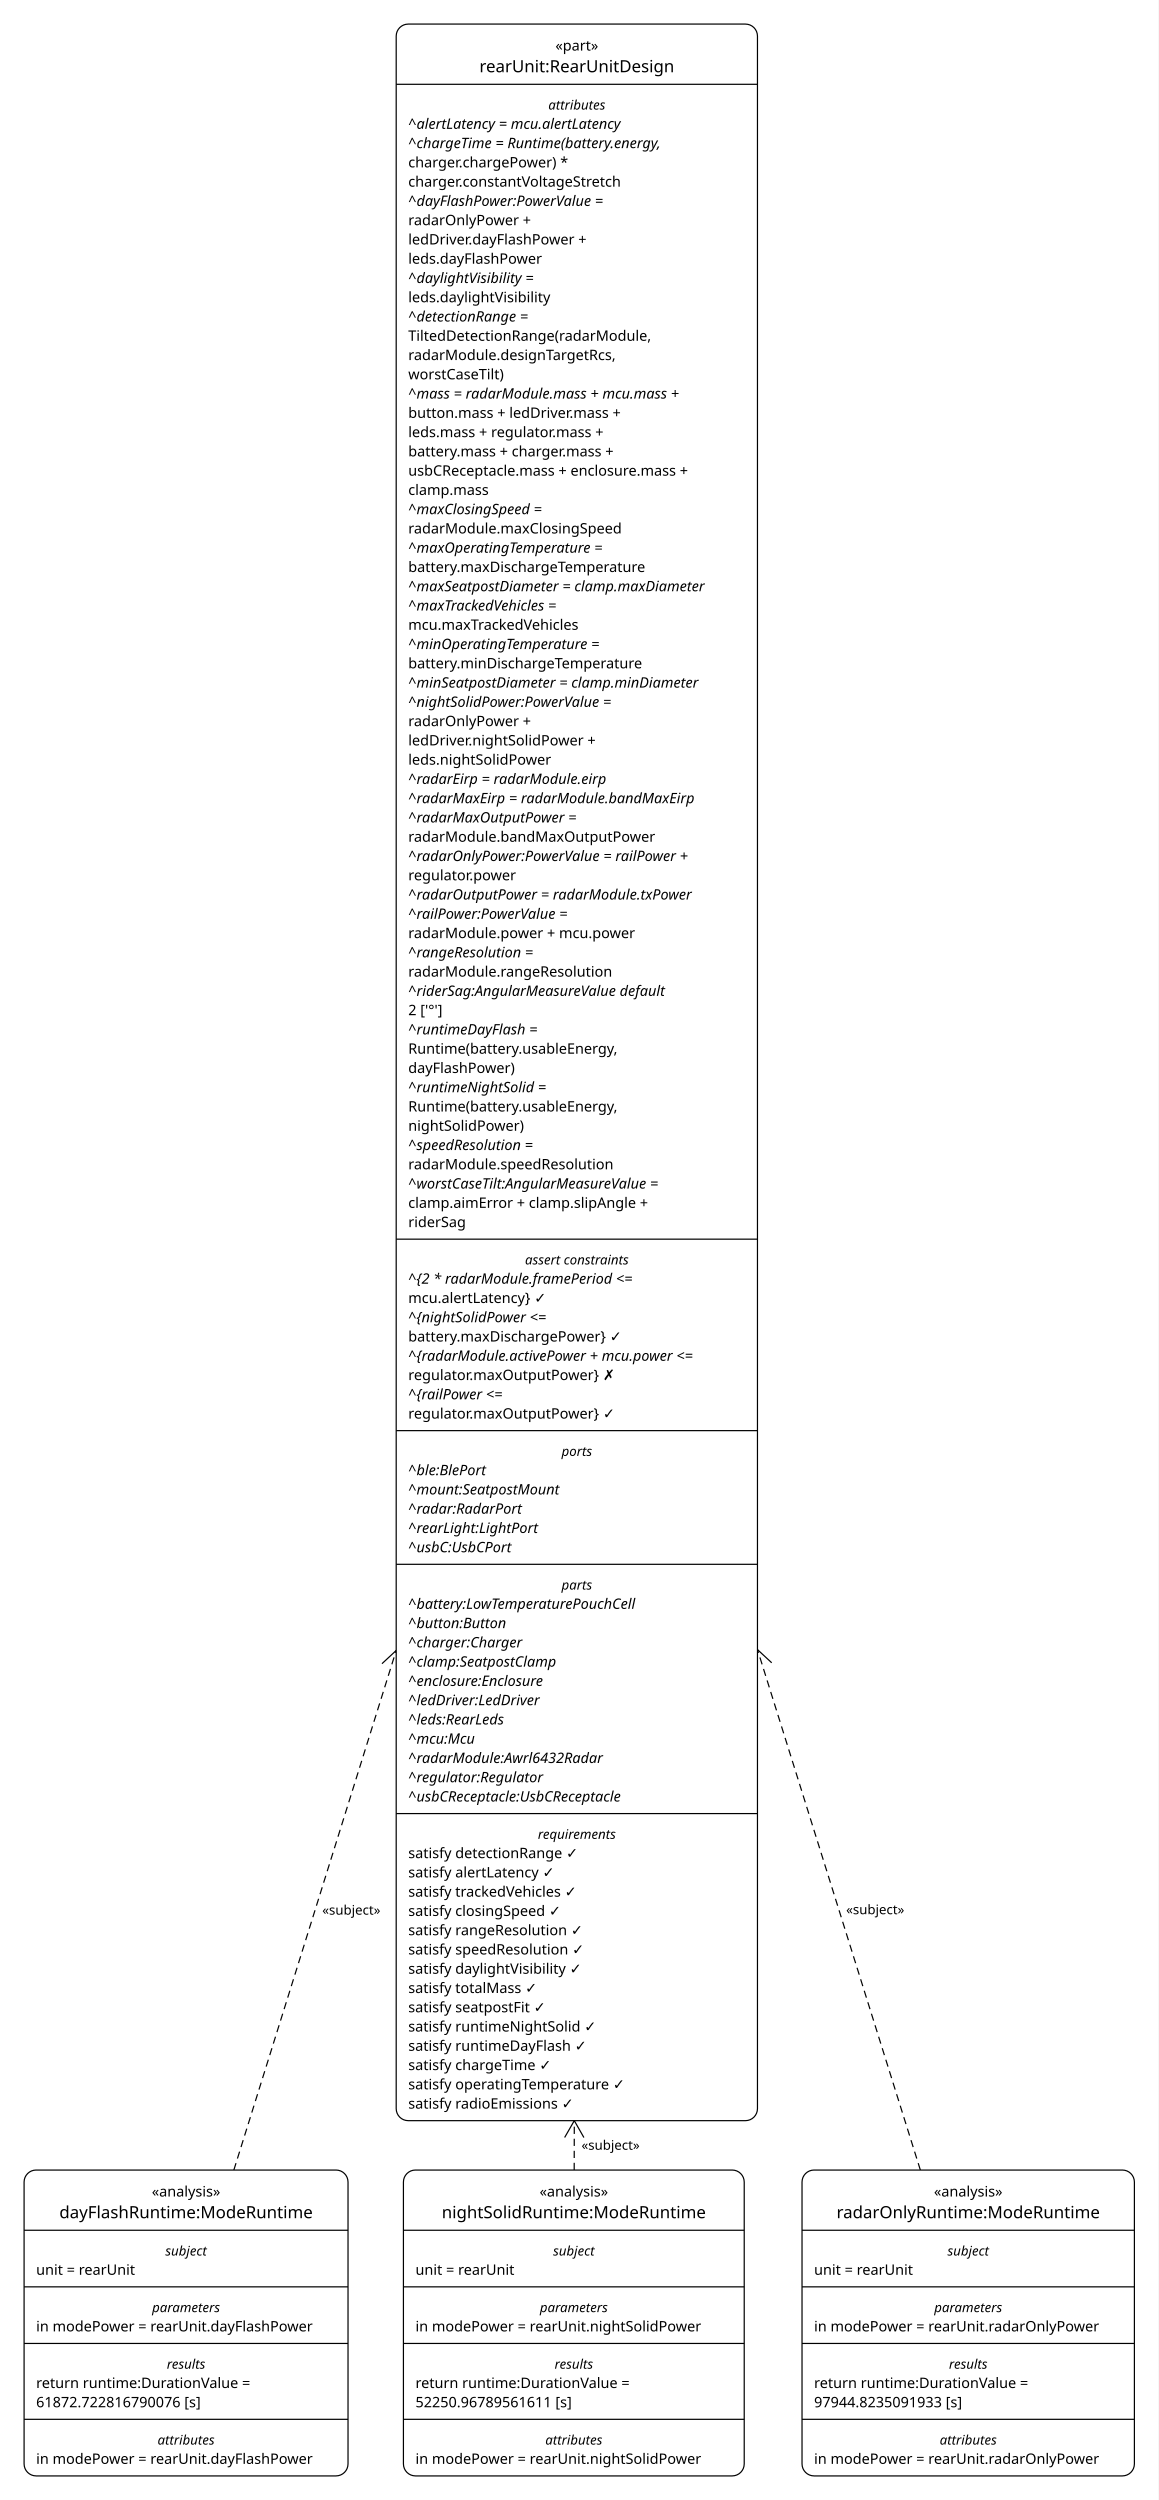
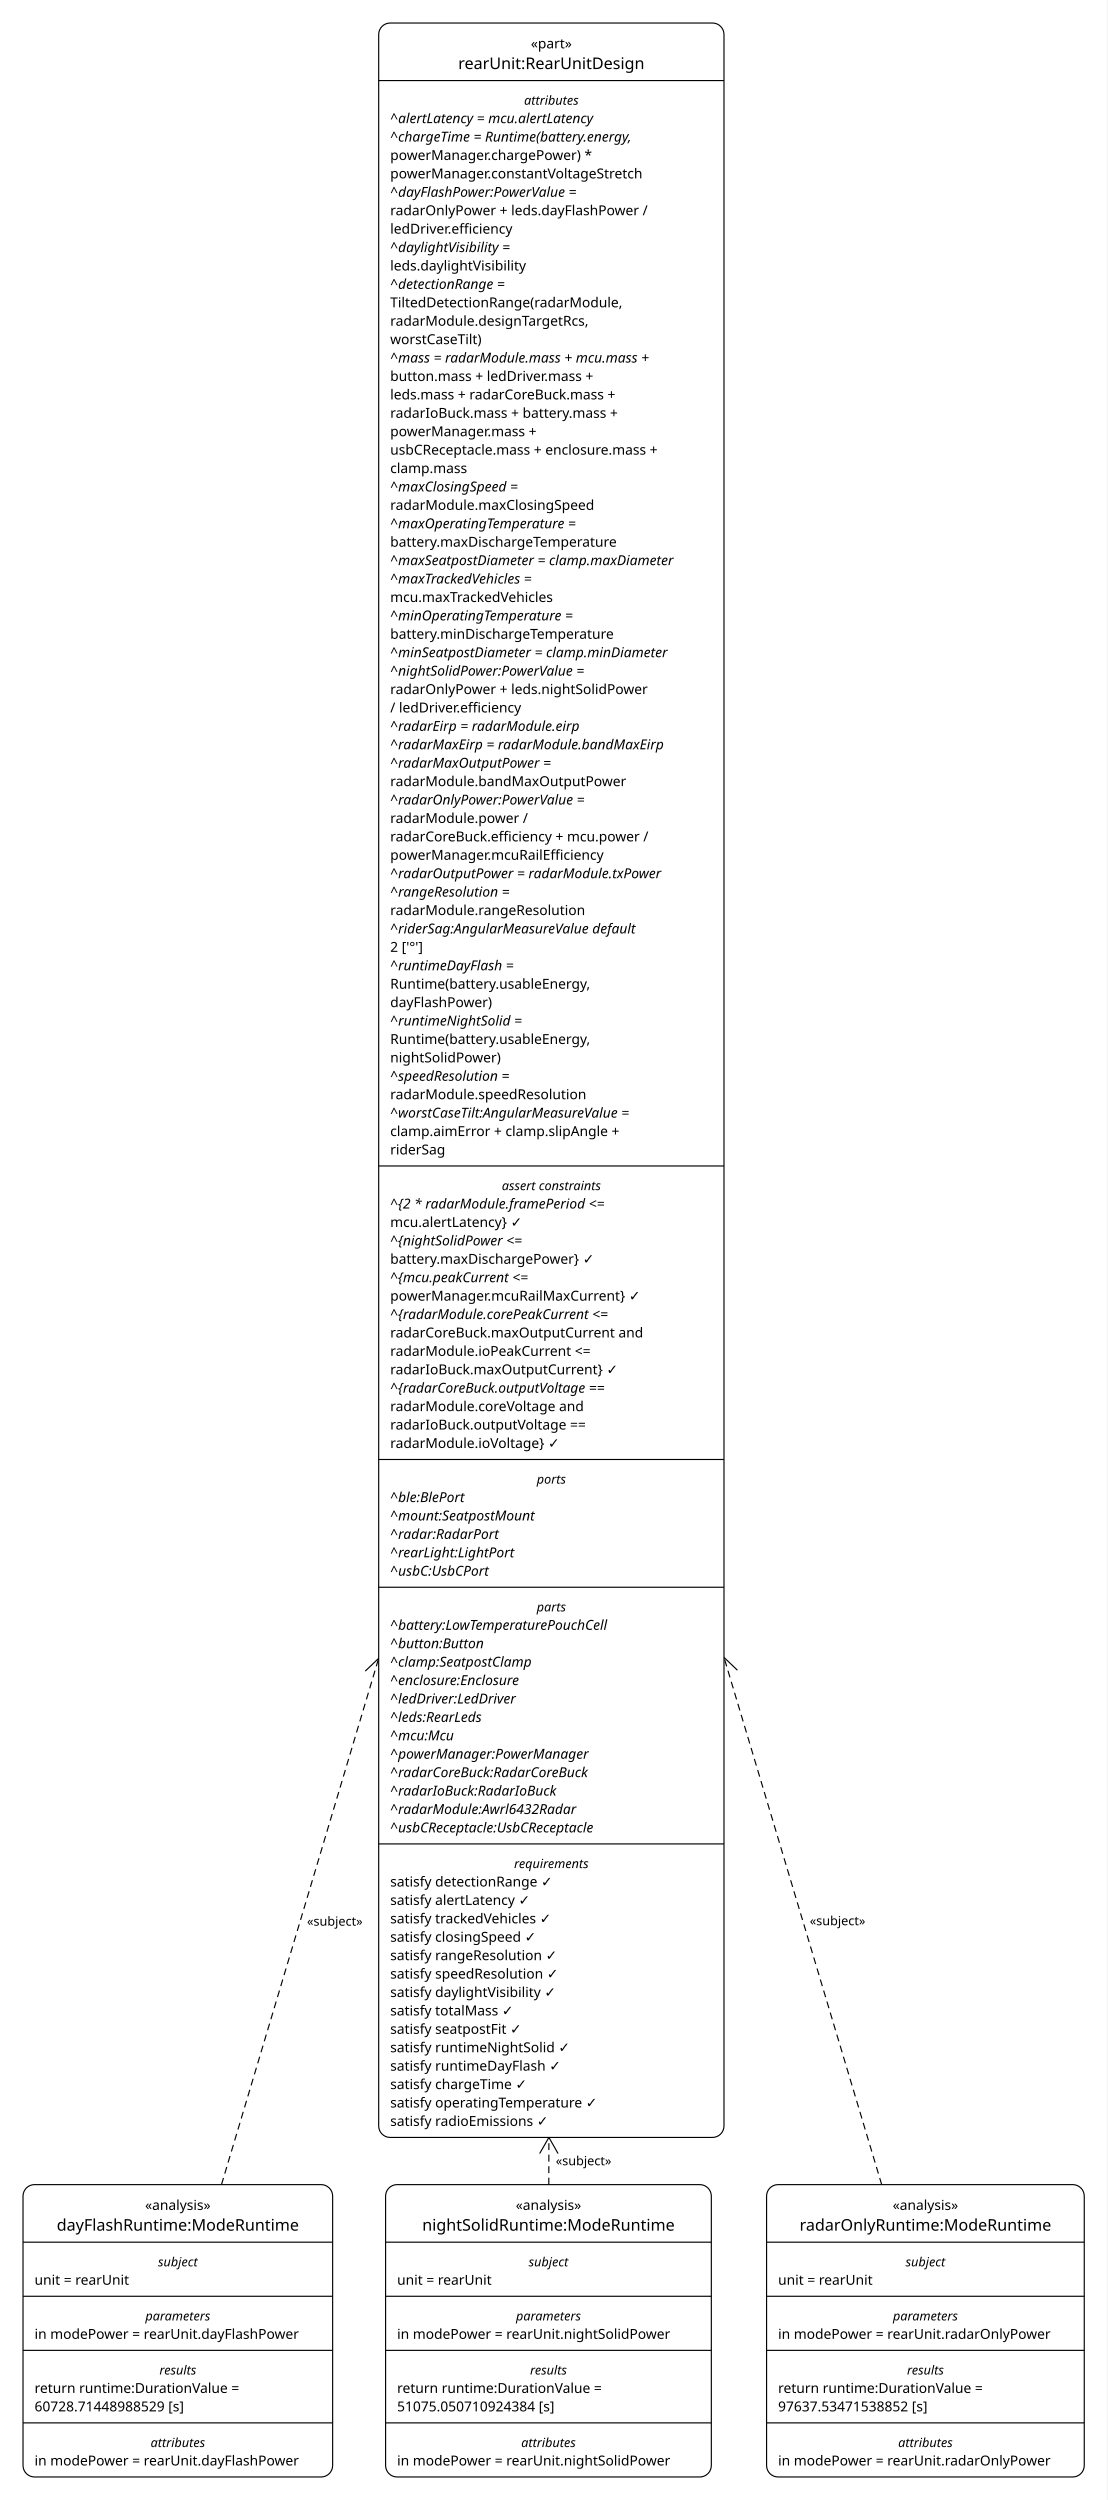
- <svg xmlns="http://www.w3.org/2000/svg" width="962" height="2076" viewBox="0 0 962 2076" font-family="sans-serif">
-   <rect x="0" y="0" width="962" height="2076" fill="#ffffff" />
-   <polyline points="194.18,1802 329,1370.55" fill="none" stroke="#000000" stroke-dasharray="6 4" />
-   <polyline points="332.46,1386.29 329,1370.55 317.19,1381.52" fill="none" stroke="#000000" />
-   <text x="267.59" y="1589.94" text-anchor="start" font-size="11">«subject»</text>
-   <polyline points="476.81,1802 476.9,1761" fill="none" stroke="#000000" stroke-dasharray="6 4" />
-   <polyline points="484.87,1775.02 476.9,1761 468.87,1774.98" fill="none" stroke="#000000" />
-   <text x="482.86" y="1785.17" text-anchor="start" font-size="11">«subject»</text>
-   <polyline points="764.26,1802 629,1369.81" fill="none" stroke="#000000" stroke-dasharray="6 4" />
-   <polyline points="640.82,1380.78 629,1369.81 625.55,1385.56" fill="none" stroke="#000000" />
-   <text x="702.63" y="1589.57" text-anchor="start" font-size="11">«subject»</text>
-   <rect x="20" y="1802" width="269" height="254" rx="10" fill="#ffffff" stroke="#000000" />
-   <text x="154.5" y="1824" text-anchor="middle" font-size="12">«analysis»</text>
-   <text x="154.5" y="1842" text-anchor="middle" font-size="14">dayFlashRuntime:ModeRuntime</text>
-   <polyline points="20,1852 289,1852" fill="none" stroke="#000000" />
-   <text x="154.5" y="1873" text-anchor="middle" font-size="11" font-style="italic">subject</text>
-   <text x="30" y="1889" text-anchor="start" font-size="12">unit = rearUnit</text>
-   <polyline points="20,1899 289,1899" fill="none" stroke="#000000" />
-   <text x="154.5" y="1920" text-anchor="middle" font-size="11" font-style="italic">parameters</text>
-   <text x="30" y="1936" text-anchor="start" font-size="12">in modePower = rearUnit.dayFlashPower</text>
-   <polyline points="20,1946 289,1946" fill="none" stroke="#000000" />
-   <text x="154.5" y="1967" text-anchor="middle" font-size="11" font-style="italic">results</text>
-   <text x="30" y="1983" text-anchor="start" font-size="12">return runtime:DurationValue =</text>
-   <text x="30" y="1999" text-anchor="start" font-size="12">  61872.722816790076 [s]</text>
-   <polyline points="20,2009 289,2009" fill="none" stroke="#000000" />
-   <text x="154.5" y="2030" text-anchor="middle" font-size="11" font-style="italic">attributes</text>
-   <text x="30" y="2046" text-anchor="start" font-size="12">in modePower = rearUnit.dayFlashPower</text>
-   <rect x="335" y="1802" width="283" height="254" rx="10" fill="#ffffff" stroke="#000000" />
-   <text x="476.5" y="1824" text-anchor="middle" font-size="12">«analysis»</text>
-   <text x="476.5" y="1842" text-anchor="middle" font-size="14">nightSolidRuntime:ModeRuntime</text>
-   <polyline points="335,1852 618,1852" fill="none" stroke="#000000" />
-   <text x="476.5" y="1873" text-anchor="middle" font-size="11" font-style="italic">subject</text>
-   <text x="345" y="1889" text-anchor="start" font-size="12">unit = rearUnit</text>
-   <polyline points="335,1899 618,1899" fill="none" stroke="#000000" />
-   <text x="476.5" y="1920" text-anchor="middle" font-size="11" font-style="italic">parameters</text>
-   <text x="345" y="1936" text-anchor="start" font-size="12">in modePower = rearUnit.nightSolidPower</text>
-   <polyline points="335,1946 618,1946" fill="none" stroke="#000000" />
-   <text x="476.5" y="1967" text-anchor="middle" font-size="11" font-style="italic">results</text>
-   <text x="345" y="1983" text-anchor="start" font-size="12">return runtime:DurationValue =</text>
-   <text x="345" y="1999" text-anchor="start" font-size="12">  52250.96789561611 [s]</text>
-   <polyline points="335,2009 618,2009" fill="none" stroke="#000000" />
-   <text x="476.5" y="2030" text-anchor="middle" font-size="11" font-style="italic">attributes</text>
-   <text x="345" y="2046" text-anchor="start" font-size="12">in modePower = rearUnit.nightSolidPower</text>
-   <rect x="666" y="1802" width="276" height="254" rx="10" fill="#ffffff" stroke="#000000" />
-   <text x="804" y="1824" text-anchor="middle" font-size="12">«analysis»</text>
-   <text x="804" y="1842" text-anchor="middle" font-size="14">radarOnlyRuntime:ModeRuntime</text>
-   <polyline points="666,1852 942,1852" fill="none" stroke="#000000" />
-   <text x="804" y="1873" text-anchor="middle" font-size="11" font-style="italic">subject</text>
-   <text x="676" y="1889" text-anchor="start" font-size="12">unit = rearUnit</text>
-   <polyline points="666,1899 942,1899" fill="none" stroke="#000000" />
-   <text x="804" y="1920" text-anchor="middle" font-size="11" font-style="italic">parameters</text>
-   <text x="676" y="1936" text-anchor="start" font-size="12">in modePower = rearUnit.radarOnlyPower</text>
-   <polyline points="666,1946 942,1946" fill="none" stroke="#000000" />
-   <text x="804" y="1967" text-anchor="middle" font-size="11" font-style="italic">results</text>
-   <text x="676" y="1983" text-anchor="start" font-size="12">return runtime:DurationValue =</text>
-   <text x="676" y="1999" text-anchor="start" font-size="12">  97944.8235091933 [s]</text>
-   <polyline points="666,2009 942,2009" fill="none" stroke="#000000" />
-   <text x="804" y="2030" text-anchor="middle" font-size="11" font-style="italic">attributes</text>
-   <text x="676" y="2046" text-anchor="start" font-size="12">in modePower = rearUnit.radarOnlyPower</text>
-   <rect x="329" y="20" width="300" height="1741" rx="10" fill="#ffffff" stroke="#000000" />
+ <svg xmlns="http://www.w3.org/2000/svg" width="962" height="2172" viewBox="0 0 962 2172" font-family="sans-serif">
+   <rect x="0" y="0" width="962" height="2172" fill="#ffffff" />
+   <polyline points="192.43,1898 329,1440.73" fill="none" stroke="#000000" stroke-dasharray="6 4" />
+   <polyline points="332.66,1456.44 329,1440.73 317.33,1451.86" fill="none" stroke="#000000" />
+   <text x="266.72" y="1673.03" text-anchor="start" font-size="11">«subject»</text>
+   <polyline points="476.79,1898 476.89,1857" fill="none" stroke="#000000" stroke-dasharray="6 4" />
+   <polyline points="484.85,1871.02 476.89,1857 468.85,1870.98" fill="none" stroke="#000000" />
+   <text x="482.84" y="1881.17" text-anchor="start" font-size="11">«subject»</text>
+   <polyline points="766.01,1898 629,1439.96" fill="none" stroke="#000000" stroke-dasharray="6 4" />
+   <polyline points="640.68,1451.08 629,1439.96 625.35,1455.67" fill="none" stroke="#000000" />
+   <text x="703.51" y="1672.65" text-anchor="start" font-size="11">«subject»</text>
+   <rect x="20" y="1898" width="269" height="254" rx="10" fill="#ffffff" stroke="#000000" />
+   <text x="154.5" y="1920" text-anchor="middle" font-size="12">«analysis»</text>
+   <text x="154.5" y="1938" text-anchor="middle" font-size="14">dayFlashRuntime:ModeRuntime</text>
+   <polyline points="20,1948 289,1948" fill="none" stroke="#000000" />
+   <text x="154.5" y="1969" text-anchor="middle" font-size="11" font-style="italic">subject</text>
+   <text x="30" y="1985" text-anchor="start" font-size="12">unit = rearUnit</text>
+   <polyline points="20,1995 289,1995" fill="none" stroke="#000000" />
+   <text x="154.5" y="2016" text-anchor="middle" font-size="11" font-style="italic">parameters</text>
+   <text x="30" y="2032" text-anchor="start" font-size="12">in modePower = rearUnit.dayFlashPower</text>
+   <polyline points="20,2042 289,2042" fill="none" stroke="#000000" />
+   <text x="154.5" y="2063" text-anchor="middle" font-size="11" font-style="italic">results</text>
+   <text x="30" y="2079" text-anchor="start" font-size="12">return runtime:DurationValue =</text>
+   <text x="30" y="2095" text-anchor="start" font-size="12">  60728.71448988529 [s]</text>
+   <polyline points="20,2105 289,2105" fill="none" stroke="#000000" />
+   <text x="154.5" y="2126" text-anchor="middle" font-size="11" font-style="italic">attributes</text>
+   <text x="30" y="2142" text-anchor="start" font-size="12">in modePower = rearUnit.dayFlashPower</text>
+   <rect x="335" y="1898" width="283" height="254" rx="10" fill="#ffffff" stroke="#000000" />
+   <text x="476.5" y="1920" text-anchor="middle" font-size="12">«analysis»</text>
+   <text x="476.5" y="1938" text-anchor="middle" font-size="14">nightSolidRuntime:ModeRuntime</text>
+   <polyline points="335,1948 618,1948" fill="none" stroke="#000000" />
+   <text x="476.5" y="1969" text-anchor="middle" font-size="11" font-style="italic">subject</text>
+   <text x="345" y="1985" text-anchor="start" font-size="12">unit = rearUnit</text>
+   <polyline points="335,1995 618,1995" fill="none" stroke="#000000" />
+   <text x="476.5" y="2016" text-anchor="middle" font-size="11" font-style="italic">parameters</text>
+   <text x="345" y="2032" text-anchor="start" font-size="12">in modePower = rearUnit.nightSolidPower</text>
+   <polyline points="335,2042 618,2042" fill="none" stroke="#000000" />
+   <text x="476.5" y="2063" text-anchor="middle" font-size="11" font-style="italic">results</text>
+   <text x="345" y="2079" text-anchor="start" font-size="12">return runtime:DurationValue =</text>
+   <text x="345" y="2095" text-anchor="start" font-size="12">  51075.050710924384 [s]</text>
+   <polyline points="335,2105 618,2105" fill="none" stroke="#000000" />
+   <text x="476.5" y="2126" text-anchor="middle" font-size="11" font-style="italic">attributes</text>
+   <text x="345" y="2142" text-anchor="start" font-size="12">in modePower = rearUnit.nightSolidPower</text>
+   <rect x="666" y="1898" width="276" height="254" rx="10" fill="#ffffff" stroke="#000000" />
+   <text x="804" y="1920" text-anchor="middle" font-size="12">«analysis»</text>
+   <text x="804" y="1938" text-anchor="middle" font-size="14">radarOnlyRuntime:ModeRuntime</text>
+   <polyline points="666,1948 942,1948" fill="none" stroke="#000000" />
+   <text x="804" y="1969" text-anchor="middle" font-size="11" font-style="italic">subject</text>
+   <text x="676" y="1985" text-anchor="start" font-size="12">unit = rearUnit</text>
+   <polyline points="666,1995 942,1995" fill="none" stroke="#000000" />
+   <text x="804" y="2016" text-anchor="middle" font-size="11" font-style="italic">parameters</text>
+   <text x="676" y="2032" text-anchor="start" font-size="12">in modePower = rearUnit.radarOnlyPower</text>
+   <polyline points="666,2042 942,2042" fill="none" stroke="#000000" />
+   <text x="804" y="2063" text-anchor="middle" font-size="11" font-style="italic">results</text>
+   <text x="676" y="2079" text-anchor="start" font-size="12">return runtime:DurationValue =</text>
+   <text x="676" y="2095" text-anchor="start" font-size="12">  97637.53471538852 [s]</text>
+   <polyline points="666,2105 942,2105" fill="none" stroke="#000000" />
+   <text x="804" y="2126" text-anchor="middle" font-size="11" font-style="italic">attributes</text>
+   <text x="676" y="2142" text-anchor="start" font-size="12">in modePower = rearUnit.radarOnlyPower</text>
+   <rect x="329" y="20" width="300" height="1837" rx="10" fill="#ffffff" stroke="#000000" />
  <text x="479" y="42" text-anchor="middle" font-size="12">«part»</text>
  <text x="479" y="60" text-anchor="middle" font-size="14">rearUnit:RearUnitDesign</text>
  <polyline points="329,70 629,70" fill="none" stroke="#000000" />
  <text x="479" y="91" text-anchor="middle" font-size="11" font-style="italic">attributes</text>
  <text x="339" y="107" text-anchor="start" font-size="12" font-style="italic">^alertLatency = mcu.alertLatency</text>
  <text x="339" y="123" text-anchor="start" font-size="12" font-style="italic">^chargeTime = Runtime(battery.energy,</text>
-   <text x="339" y="139" text-anchor="start" font-size="12">  charger.chargePower) *</text>
-   <text x="339" y="155" text-anchor="start" font-size="12">  charger.constantVoltageStretch</text>
+   <text x="339" y="139" text-anchor="start" font-size="12">  powerManager.chargePower) *</text>
+   <text x="339" y="155" text-anchor="start" font-size="12">  powerManager.constantVoltageStretch</text>
  <text x="339" y="171" text-anchor="start" font-size="12" font-style="italic">^dayFlashPower:PowerValue =</text>
-   <text x="339" y="187" text-anchor="start" font-size="12">  radarOnlyPower +</text>
-   <text x="339" y="203" text-anchor="start" font-size="12">  ledDriver.dayFlashPower +</text>
-   <text x="339" y="219" text-anchor="start" font-size="12">  leds.dayFlashPower</text>
-   <text x="339" y="235" text-anchor="start" font-size="12" font-style="italic">^daylightVisibility =</text>
-   <text x="339" y="251" text-anchor="start" font-size="12">  leds.daylightVisibility</text>
-   <text x="339" y="267" text-anchor="start" font-size="12" font-style="italic">^detectionRange =</text>
-   <text x="339" y="283" text-anchor="start" font-size="12">  TiltedDetectionRange(radarModule,</text>
-   <text x="339" y="299" text-anchor="start" font-size="12">  radarModule.designTargetRcs,</text>
-   <text x="339" y="315" text-anchor="start" font-size="12">  worstCaseTilt)</text>
-   <text x="339" y="331" text-anchor="start" font-size="12" font-style="italic">^mass = radarModule.mass + mcu.mass +</text>
-   <text x="339" y="347" text-anchor="start" font-size="12">  button.mass + ledDriver.mass +</text>
-   <text x="339" y="363" text-anchor="start" font-size="12">  leds.mass + regulator.mass +</text>
-   <text x="339" y="379" text-anchor="start" font-size="12">  battery.mass + charger.mass +</text>
+   <text x="339" y="187" text-anchor="start" font-size="12">  radarOnlyPower + leds.dayFlashPower /</text>
+   <text x="339" y="203" text-anchor="start" font-size="12">  ledDriver.efficiency</text>
+   <text x="339" y="219" text-anchor="start" font-size="12" font-style="italic">^daylightVisibility =</text>
+   <text x="339" y="235" text-anchor="start" font-size="12">  leds.daylightVisibility</text>
+   <text x="339" y="251" text-anchor="start" font-size="12" font-style="italic">^detectionRange =</text>
+   <text x="339" y="267" text-anchor="start" font-size="12">  TiltedDetectionRange(radarModule,</text>
+   <text x="339" y="283" text-anchor="start" font-size="12">  radarModule.designTargetRcs,</text>
+   <text x="339" y="299" text-anchor="start" font-size="12">  worstCaseTilt)</text>
+   <text x="339" y="315" text-anchor="start" font-size="12" font-style="italic">^mass = radarModule.mass + mcu.mass +</text>
+   <text x="339" y="331" text-anchor="start" font-size="12">  button.mass + ledDriver.mass +</text>
+   <text x="339" y="347" text-anchor="start" font-size="12">  leds.mass + radarCoreBuck.mass +</text>
+   <text x="339" y="363" text-anchor="start" font-size="12">  radarIoBuck.mass + battery.mass +</text>
+   <text x="339" y="379" text-anchor="start" font-size="12">  powerManager.mass +</text>
  <text x="339" y="395" text-anchor="start" font-size="12">  usbCReceptacle.mass + enclosure.mass +</text>
  <text x="339" y="411" text-anchor="start" font-size="12">  clamp.mass</text>
  <text x="339" y="427" text-anchor="start" font-size="12" font-style="italic">^maxClosingSpeed =</text>
  <text x="339" y="443" text-anchor="start" font-size="12">  radarModule.maxClosingSpeed</text>
  <text x="339" y="459" text-anchor="start" font-size="12" font-style="italic">^maxOperatingTemperature =</text>
  <text x="339" y="475" text-anchor="start" font-size="12">  battery.maxDischargeTemperature</text>
  <text x="339" y="491" text-anchor="start" font-size="12" font-style="italic">^maxSeatpostDiameter = clamp.maxDiameter</text>
  <text x="339" y="507" text-anchor="start" font-size="12" font-style="italic">^maxTrackedVehicles =</text>
  <text x="339" y="523" text-anchor="start" font-size="12">  mcu.maxTrackedVehicles</text>
  <text x="339" y="539" text-anchor="start" font-size="12" font-style="italic">^minOperatingTemperature =</text>
  <text x="339" y="555" text-anchor="start" font-size="12">  battery.minDischargeTemperature</text>
  <text x="339" y="571" text-anchor="start" font-size="12" font-style="italic">^minSeatpostDiameter = clamp.minDiameter</text>
  <text x="339" y="587" text-anchor="start" font-size="12" font-style="italic">^nightSolidPower:PowerValue =</text>
-   <text x="339" y="603" text-anchor="start" font-size="12">  radarOnlyPower +</text>
-   <text x="339" y="619" text-anchor="start" font-size="12">  ledDriver.nightSolidPower +</text>
-   <text x="339" y="635" text-anchor="start" font-size="12">  leds.nightSolidPower</text>
-   <text x="339" y="651" text-anchor="start" font-size="12" font-style="italic">^radarEirp = radarModule.eirp</text>
-   <text x="339" y="667" text-anchor="start" font-size="12" font-style="italic">^radarMaxEirp = radarModule.bandMaxEirp</text>
-   <text x="339" y="683" text-anchor="start" font-size="12" font-style="italic">^radarMaxOutputPower =</text>
-   <text x="339" y="699" text-anchor="start" font-size="12">  radarModule.bandMaxOutputPower</text>
-   <text x="339" y="715" text-anchor="start" font-size="12" font-style="italic">^radarOnlyPower:PowerValue = railPower +</text>
-   <text x="339" y="731" text-anchor="start" font-size="12">  regulator.power</text>
-   <text x="339" y="747" text-anchor="start" font-size="12" font-style="italic">^radarOutputPower = radarModule.txPower</text>
-   <text x="339" y="763" text-anchor="start" font-size="12" font-style="italic">^railPower:PowerValue =</text>
-   <text x="339" y="779" text-anchor="start" font-size="12">  radarModule.power + mcu.power</text>
-   <text x="339" y="795" text-anchor="start" font-size="12" font-style="italic">^rangeResolution =</text>
-   <text x="339" y="811" text-anchor="start" font-size="12">  radarModule.rangeResolution</text>
-   <text x="339" y="827" text-anchor="start" font-size="12" font-style="italic">^riderSag:AngularMeasureValue default</text>
-   <text x="339" y="843" text-anchor="start" font-size="12">  2 ['°']</text>
-   <text x="339" y="859" text-anchor="start" font-size="12" font-style="italic">^runtimeDayFlash =</text>
-   <text x="339" y="875" text-anchor="start" font-size="12">  Runtime(battery.usableEnergy,</text>
-   <text x="339" y="891" text-anchor="start" font-size="12">  dayFlashPower)</text>
-   <text x="339" y="907" text-anchor="start" font-size="12" font-style="italic">^runtimeNightSolid =</text>
-   <text x="339" y="923" text-anchor="start" font-size="12">  Runtime(battery.usableEnergy,</text>
-   <text x="339" y="939" text-anchor="start" font-size="12">  nightSolidPower)</text>
-   <text x="339" y="955" text-anchor="start" font-size="12" font-style="italic">^speedResolution =</text>
-   <text x="339" y="971" text-anchor="start" font-size="12">  radarModule.speedResolution</text>
-   <text x="339" y="987" text-anchor="start" font-size="12" font-style="italic">^worstCaseTilt:AngularMeasureValue =</text>
-   <text x="339" y="1003" text-anchor="start" font-size="12">  clamp.aimError + clamp.slipAngle +</text>
-   <text x="339" y="1019" text-anchor="start" font-size="12">  riderSag</text>
-   <polyline points="329,1029 629,1029" fill="none" stroke="#000000" />
-   <text x="479" y="1050" text-anchor="middle" font-size="11" font-style="italic">assert constraints</text>
-   <text x="339" y="1066" text-anchor="start" font-size="12" font-style="italic">^{2 * radarModule.framePeriod &lt;=</text>
-   <text x="339" y="1082" text-anchor="start" font-size="12">  mcu.alertLatency} ✓</text>
-   <text x="339" y="1098" text-anchor="start" font-size="12" font-style="italic">^{nightSolidPower &lt;=</text>
-   <text x="339" y="1114" text-anchor="start" font-size="12">  battery.maxDischargePower} ✓</text>
-   <text x="339" y="1130" text-anchor="start" font-size="12" font-style="italic">^{radarModule.activePower + mcu.power &lt;=</text>
-   <text x="339" y="1146" text-anchor="start" font-size="12">  regulator.maxOutputPower} ✗</text>
-   <text x="339" y="1162" text-anchor="start" font-size="12" font-style="italic">^{railPower &lt;=</text>
-   <text x="339" y="1178" text-anchor="start" font-size="12">  regulator.maxOutputPower} ✓</text>
-   <polyline points="329,1188 629,1188" fill="none" stroke="#000000" />
-   <text x="479" y="1209" text-anchor="middle" font-size="11" font-style="italic">ports</text>
-   <text x="339" y="1225" text-anchor="start" font-size="12" font-style="italic">^ble:BlePort</text>
-   <text x="339" y="1241" text-anchor="start" font-size="12" font-style="italic">^mount:SeatpostMount</text>
-   <text x="339" y="1257" text-anchor="start" font-size="12" font-style="italic">^radar:RadarPort</text>
-   <text x="339" y="1273" text-anchor="start" font-size="12" font-style="italic">^rearLight:LightPort</text>
-   <text x="339" y="1289" text-anchor="start" font-size="12" font-style="italic">^usbC:UsbCPort</text>
-   <polyline points="329,1299 629,1299" fill="none" stroke="#000000" />
-   <text x="479" y="1320" text-anchor="middle" font-size="11" font-style="italic">parts</text>
-   <text x="339" y="1336" text-anchor="start" font-size="12" font-style="italic">^battery:LowTemperaturePouchCell</text>
-   <text x="339" y="1352" text-anchor="start" font-size="12" font-style="italic">^button:Button</text>
-   <text x="339" y="1368" text-anchor="start" font-size="12" font-style="italic">^charger:Charger</text>
-   <text x="339" y="1384" text-anchor="start" font-size="12" font-style="italic">^clamp:SeatpostClamp</text>
-   <text x="339" y="1400" text-anchor="start" font-size="12" font-style="italic">^enclosure:Enclosure</text>
-   <text x="339" y="1416" text-anchor="start" font-size="12" font-style="italic">^ledDriver:LedDriver</text>
-   <text x="339" y="1432" text-anchor="start" font-size="12" font-style="italic">^leds:RearLeds</text>
-   <text x="339" y="1448" text-anchor="start" font-size="12" font-style="italic">^mcu:Mcu</text>
-   <text x="339" y="1464" text-anchor="start" font-size="12" font-style="italic">^radarModule:Awrl6432Radar</text>
-   <text x="339" y="1480" text-anchor="start" font-size="12" font-style="italic">^regulator:Regulator</text>
-   <text x="339" y="1496" text-anchor="start" font-size="12" font-style="italic">^usbCReceptacle:UsbCReceptacle</text>
-   <polyline points="329,1506 629,1506" fill="none" stroke="#000000" />
-   <text x="479" y="1527" text-anchor="middle" font-size="11" font-style="italic">requirements</text>
-   <text x="339" y="1543" text-anchor="start" font-size="12">satisfy detectionRange ✓</text>
-   <text x="339" y="1559" text-anchor="start" font-size="12">satisfy alertLatency ✓</text>
-   <text x="339" y="1575" text-anchor="start" font-size="12">satisfy trackedVehicles ✓</text>
-   <text x="339" y="1591" text-anchor="start" font-size="12">satisfy closingSpeed ✓</text>
-   <text x="339" y="1607" text-anchor="start" font-size="12">satisfy rangeResolution ✓</text>
-   <text x="339" y="1623" text-anchor="start" font-size="12">satisfy speedResolution ✓</text>
-   <text x="339" y="1639" text-anchor="start" font-size="12">satisfy daylightVisibility ✓</text>
-   <text x="339" y="1655" text-anchor="start" font-size="12">satisfy totalMass ✓</text>
-   <text x="339" y="1671" text-anchor="start" font-size="12">satisfy seatpostFit ✓</text>
-   <text x="339" y="1687" text-anchor="start" font-size="12">satisfy runtimeNightSolid ✓</text>
-   <text x="339" y="1703" text-anchor="start" font-size="12">satisfy runtimeDayFlash ✓</text>
-   <text x="339" y="1719" text-anchor="start" font-size="12">satisfy chargeTime ✓</text>
-   <text x="339" y="1735" text-anchor="start" font-size="12">satisfy operatingTemperature ✓</text>
-   <text x="339" y="1751" text-anchor="start" font-size="12">satisfy radioEmissions ✓</text>
+   <text x="339" y="603" text-anchor="start" font-size="12">  radarOnlyPower + leds.nightSolidPower</text>
+   <text x="339" y="619" text-anchor="start" font-size="12">  / ledDriver.efficiency</text>
+   <text x="339" y="635" text-anchor="start" font-size="12" font-style="italic">^radarEirp = radarModule.eirp</text>
+   <text x="339" y="651" text-anchor="start" font-size="12" font-style="italic">^radarMaxEirp = radarModule.bandMaxEirp</text>
+   <text x="339" y="667" text-anchor="start" font-size="12" font-style="italic">^radarMaxOutputPower =</text>
+   <text x="339" y="683" text-anchor="start" font-size="12">  radarModule.bandMaxOutputPower</text>
+   <text x="339" y="699" text-anchor="start" font-size="12" font-style="italic">^radarOnlyPower:PowerValue =</text>
+   <text x="339" y="715" text-anchor="start" font-size="12">  radarModule.power /</text>
+   <text x="339" y="731" text-anchor="start" font-size="12">  radarCoreBuck.efficiency + mcu.power /</text>
+   <text x="339" y="747" text-anchor="start" font-size="12">  powerManager.mcuRailEfficiency</text>
+   <text x="339" y="763" text-anchor="start" font-size="12" font-style="italic">^radarOutputPower = radarModule.txPower</text>
+   <text x="339" y="779" text-anchor="start" font-size="12" font-style="italic">^rangeResolution =</text>
+   <text x="339" y="795" text-anchor="start" font-size="12">  radarModule.rangeResolution</text>
+   <text x="339" y="811" text-anchor="start" font-size="12" font-style="italic">^riderSag:AngularMeasureValue default</text>
+   <text x="339" y="827" text-anchor="start" font-size="12">  2 ['°']</text>
+   <text x="339" y="843" text-anchor="start" font-size="12" font-style="italic">^runtimeDayFlash =</text>
+   <text x="339" y="859" text-anchor="start" font-size="12">  Runtime(battery.usableEnergy,</text>
+   <text x="339" y="875" text-anchor="start" font-size="12">  dayFlashPower)</text>
+   <text x="339" y="891" text-anchor="start" font-size="12" font-style="italic">^runtimeNightSolid =</text>
+   <text x="339" y="907" text-anchor="start" font-size="12">  Runtime(battery.usableEnergy,</text>
+   <text x="339" y="923" text-anchor="start" font-size="12">  nightSolidPower)</text>
+   <text x="339" y="939" text-anchor="start" font-size="12" font-style="italic">^speedResolution =</text>
+   <text x="339" y="955" text-anchor="start" font-size="12">  radarModule.speedResolution</text>
+   <text x="339" y="971" text-anchor="start" font-size="12" font-style="italic">^worstCaseTilt:AngularMeasureValue =</text>
+   <text x="339" y="987" text-anchor="start" font-size="12">  clamp.aimError + clamp.slipAngle +</text>
+   <text x="339" y="1003" text-anchor="start" font-size="12">  riderSag</text>
+   <polyline points="329,1013 629,1013" fill="none" stroke="#000000" />
+   <text x="479" y="1034" text-anchor="middle" font-size="11" font-style="italic">assert constraints</text>
+   <text x="339" y="1050" text-anchor="start" font-size="12" font-style="italic">^{2 * radarModule.framePeriod &lt;=</text>
+   <text x="339" y="1066" text-anchor="start" font-size="12">  mcu.alertLatency} ✓</text>
+   <text x="339" y="1082" text-anchor="start" font-size="12" font-style="italic">^{nightSolidPower &lt;=</text>
+   <text x="339" y="1098" text-anchor="start" font-size="12">  battery.maxDischargePower} ✓</text>
+   <text x="339" y="1114" text-anchor="start" font-size="12" font-style="italic">^{mcu.peakCurrent &lt;=</text>
+   <text x="339" y="1130" text-anchor="start" font-size="12">  powerManager.mcuRailMaxCurrent} ✓</text>
+   <text x="339" y="1146" text-anchor="start" font-size="12" font-style="italic">^{radarModule.corePeakCurrent &lt;=</text>
+   <text x="339" y="1162" text-anchor="start" font-size="12">  radarCoreBuck.maxOutputCurrent and</text>
+   <text x="339" y="1178" text-anchor="start" font-size="12">  radarModule.ioPeakCurrent &lt;=</text>
+   <text x="339" y="1194" text-anchor="start" font-size="12">  radarIoBuck.maxOutputCurrent} ✓</text>
+   <text x="339" y="1210" text-anchor="start" font-size="12" font-style="italic">^{radarCoreBuck.outputVoltage ==</text>
+   <text x="339" y="1226" text-anchor="start" font-size="12">  radarModule.coreVoltage and</text>
+   <text x="339" y="1242" text-anchor="start" font-size="12">  radarIoBuck.outputVoltage ==</text>
+   <text x="339" y="1258" text-anchor="start" font-size="12">  radarModule.ioVoltage} ✓</text>
+   <polyline points="329,1268 629,1268" fill="none" stroke="#000000" />
+   <text x="479" y="1289" text-anchor="middle" font-size="11" font-style="italic">ports</text>
+   <text x="339" y="1305" text-anchor="start" font-size="12" font-style="italic">^ble:BlePort</text>
+   <text x="339" y="1321" text-anchor="start" font-size="12" font-style="italic">^mount:SeatpostMount</text>
+   <text x="339" y="1337" text-anchor="start" font-size="12" font-style="italic">^radar:RadarPort</text>
+   <text x="339" y="1353" text-anchor="start" font-size="12" font-style="italic">^rearLight:LightPort</text>
+   <text x="339" y="1369" text-anchor="start" font-size="12" font-style="italic">^usbC:UsbCPort</text>
+   <polyline points="329,1379 629,1379" fill="none" stroke="#000000" />
+   <text x="479" y="1400" text-anchor="middle" font-size="11" font-style="italic">parts</text>
+   <text x="339" y="1416" text-anchor="start" font-size="12" font-style="italic">^battery:LowTemperaturePouchCell</text>
+   <text x="339" y="1432" text-anchor="start" font-size="12" font-style="italic">^button:Button</text>
+   <text x="339" y="1448" text-anchor="start" font-size="12" font-style="italic">^clamp:SeatpostClamp</text>
+   <text x="339" y="1464" text-anchor="start" font-size="12" font-style="italic">^enclosure:Enclosure</text>
+   <text x="339" y="1480" text-anchor="start" font-size="12" font-style="italic">^ledDriver:LedDriver</text>
+   <text x="339" y="1496" text-anchor="start" font-size="12" font-style="italic">^leds:RearLeds</text>
+   <text x="339" y="1512" text-anchor="start" font-size="12" font-style="italic">^mcu:Mcu</text>
+   <text x="339" y="1528" text-anchor="start" font-size="12" font-style="italic">^powerManager:PowerManager</text>
+   <text x="339" y="1544" text-anchor="start" font-size="12" font-style="italic">^radarCoreBuck:RadarCoreBuck</text>
+   <text x="339" y="1560" text-anchor="start" font-size="12" font-style="italic">^radarIoBuck:RadarIoBuck</text>
+   <text x="339" y="1576" text-anchor="start" font-size="12" font-style="italic">^radarModule:Awrl6432Radar</text>
+   <text x="339" y="1592" text-anchor="start" font-size="12" font-style="italic">^usbCReceptacle:UsbCReceptacle</text>
+   <polyline points="329,1602 629,1602" fill="none" stroke="#000000" />
+   <text x="479" y="1623" text-anchor="middle" font-size="11" font-style="italic">requirements</text>
+   <text x="339" y="1639" text-anchor="start" font-size="12">satisfy detectionRange ✓</text>
+   <text x="339" y="1655" text-anchor="start" font-size="12">satisfy alertLatency ✓</text>
+   <text x="339" y="1671" text-anchor="start" font-size="12">satisfy trackedVehicles ✓</text>
+   <text x="339" y="1687" text-anchor="start" font-size="12">satisfy closingSpeed ✓</text>
+   <text x="339" y="1703" text-anchor="start" font-size="12">satisfy rangeResolution ✓</text>
+   <text x="339" y="1719" text-anchor="start" font-size="12">satisfy speedResolution ✓</text>
+   <text x="339" y="1735" text-anchor="start" font-size="12">satisfy daylightVisibility ✓</text>
+   <text x="339" y="1751" text-anchor="start" font-size="12">satisfy totalMass ✓</text>
+   <text x="339" y="1767" text-anchor="start" font-size="12">satisfy seatpostFit ✓</text>
+   <text x="339" y="1783" text-anchor="start" font-size="12">satisfy runtimeNightSolid ✓</text>
+   <text x="339" y="1799" text-anchor="start" font-size="12">satisfy runtimeDayFlash ✓</text>
+   <text x="339" y="1815" text-anchor="start" font-size="12">satisfy chargeTime ✓</text>
+   <text x="339" y="1831" text-anchor="start" font-size="12">satisfy operatingTemperature ✓</text>
+   <text x="339" y="1847" text-anchor="start" font-size="12">satisfy radioEmissions ✓</text>
</svg>
